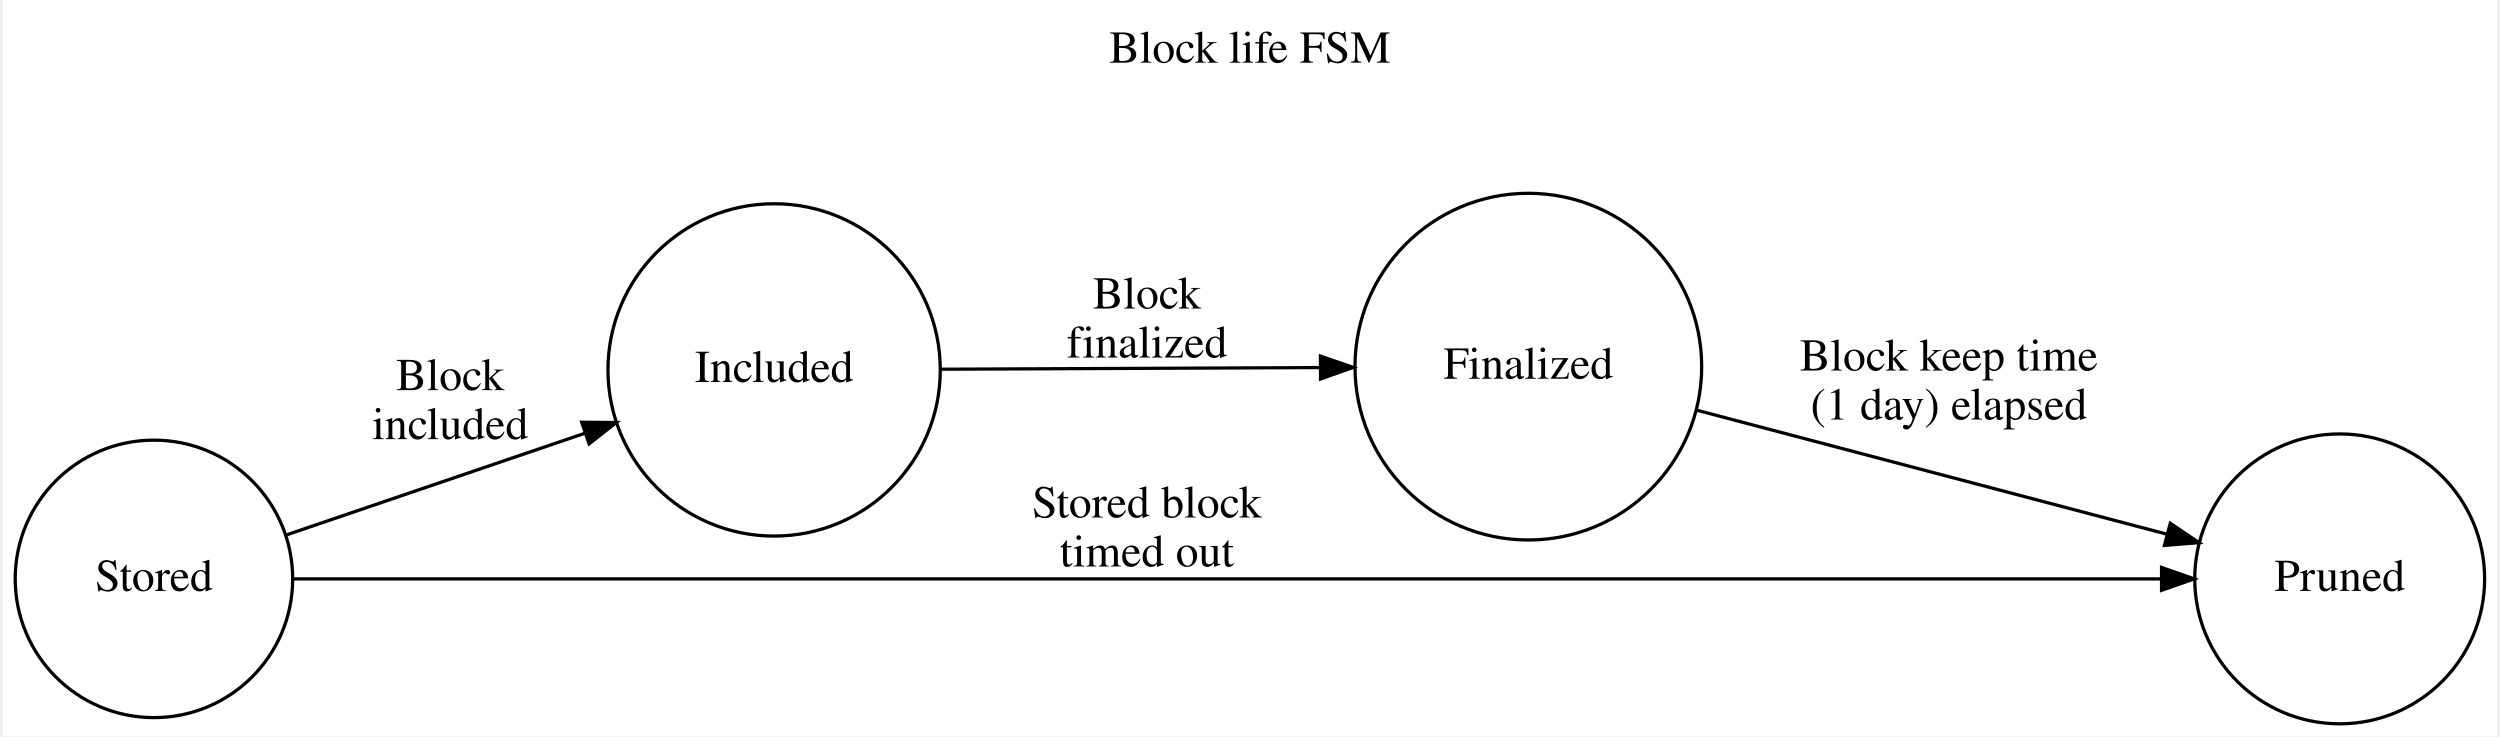
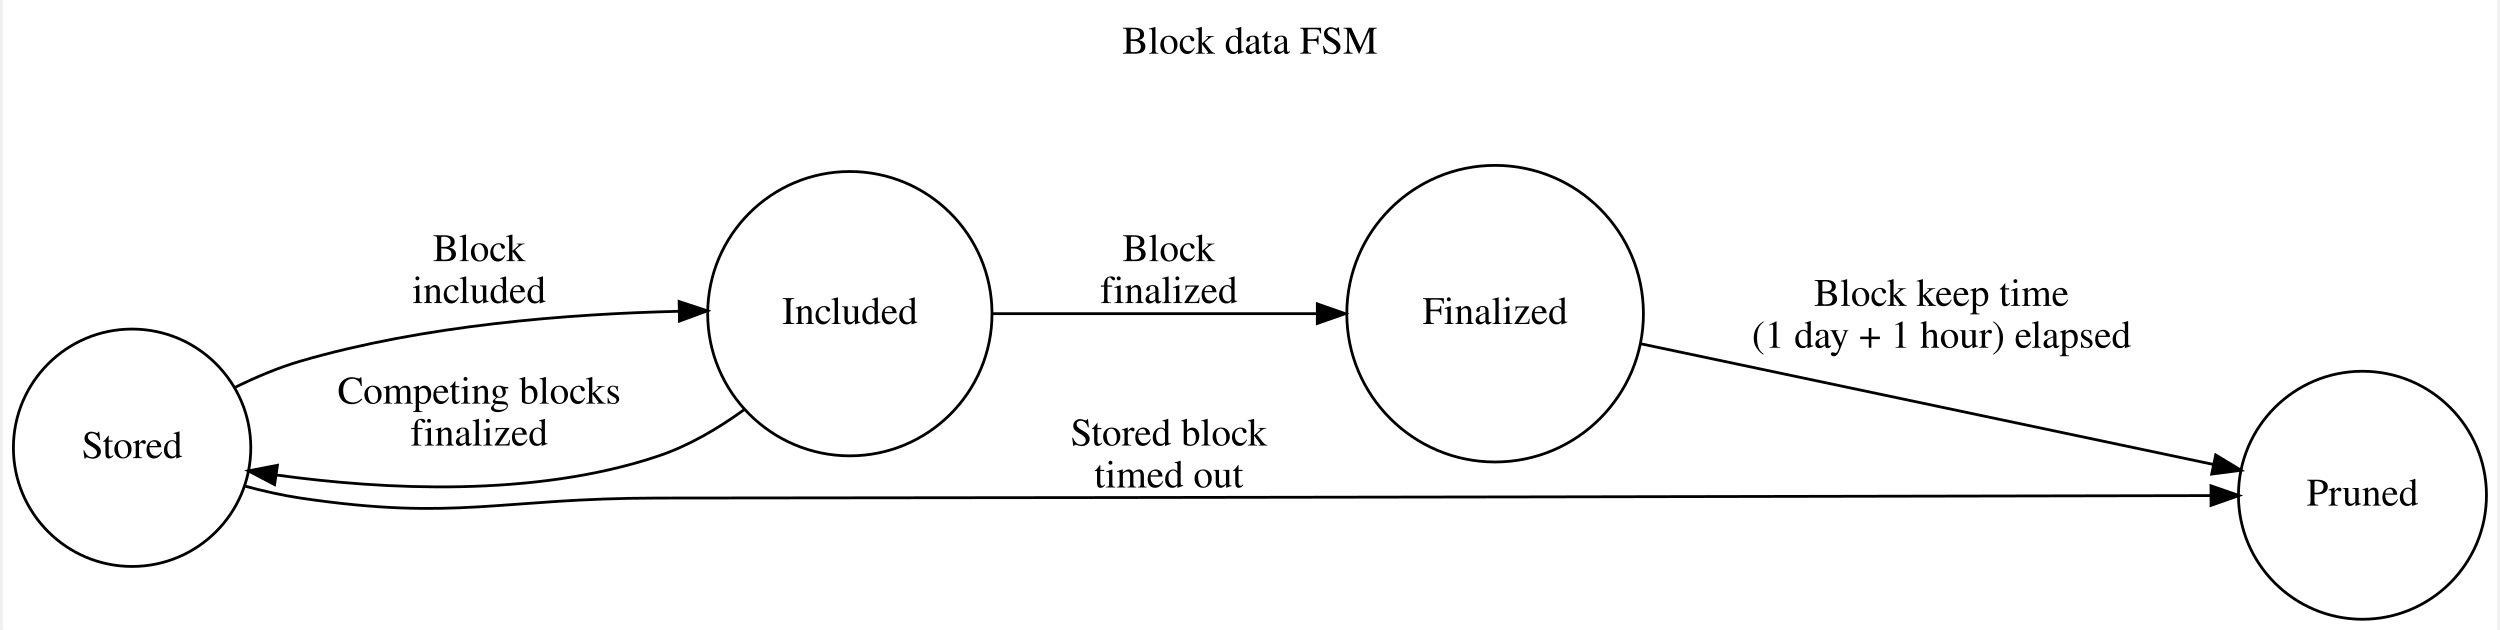
- <svg xmlns="http://www.w3.org/2000/svg" width="764pt" height="225pt" viewBox="0.00 0.00 763.87 225.49">
+ <svg xmlns="http://www.w3.org/2000/svg" width="893pt" height="225pt" viewBox="0.00 0.00 892.87 225.49">
  <g id="graph0" class="graph" transform="scale(1 1) rotate(0) translate(4 221.49)">
-     <polygon fill="white" stroke="transparent" points="-4,4 -4,-221.49 759.87,-221.49 759.87,4 -4,4" />
-     <text text-anchor="middle" x="377.93" y="-202.29" font-family="Times,serif" font-size="14.00">Block life FSM</text>
+     <polygon fill="white" stroke="transparent" points="-4,4 -4,-221.49 888.87,-221.49 888.87,4 -4,4" />
+     <text text-anchor="middle" x="442.43" y="-202.29" font-family="Times,serif" font-size="14.00">Block data FSM</text>
    <g id="node1" class="node">
-       <ellipse fill="none" stroke="black" cx="42.25" cy="-44.2" rx="42.49" ry="42.49" />
-       <text text-anchor="middle" x="42.25" y="-40.5" font-family="Times,serif" font-size="14.00">Stored</text>
+       <ellipse fill="none" stroke="black" cx="42.25" cy="-61.2" rx="42.49" ry="42.49" />
+       <text text-anchor="middle" x="42.25" y="-57.5" font-family="Times,serif" font-size="14.00">Stored</text>
    </g>
    <g id="node2" class="node">
-       <ellipse fill="none" stroke="black" cx="232.19" cy="-108.2" rx="50.89" ry="50.89" />
-       <text text-anchor="middle" x="232.19" y="-104.5" font-family="Times,serif" font-size="14.00">Included</text>
+       <ellipse fill="none" stroke="black" cx="299.19" cy="-109.2" rx="50.89" ry="50.89" />
+       <text text-anchor="middle" x="299.19" y="-105.5" font-family="Times,serif" font-size="14.00">Included</text>
    </g>
    <g id="edge1" class="edge">
-       <path fill="none" stroke="black" d="M82.65,-57.61C109.14,-66.64 144.5,-78.68 174.07,-88.75" />
-       <polygon fill="black" stroke="black" points="173.26,-92.17 183.86,-92.08 175.52,-85.54 173.26,-92.17" />
-       <text text-anchor="middle" x="132.99" y="-102" font-family="Times,serif" font-size="14.00">Block</text>
-       <text text-anchor="middle" x="132.99" y="-87" font-family="Times,serif" font-size="14.00">included</text>
+       <path fill="none" stroke="black" d="M78.95,-82.74C86.5,-86.47 94.58,-89.88 102.49,-92.2 146.66,-105.11 198.64,-109.13 237.92,-110.05" />
+       <polygon fill="black" stroke="black" points="238.08,-113.55 248.14,-110.22 238.2,-106.55 238.08,-113.55" />
+       <text text-anchor="middle" x="166.49" y="-128" font-family="Times,serif" font-size="14.00">Block</text>
+       <text text-anchor="middle" x="166.49" y="-113" font-family="Times,serif" font-size="14.00">included</text>
    </g>
    <g id="node4" class="node">
-       <ellipse fill="none" stroke="black" cx="711.67" cy="-44.2" rx="44.39" ry="44.39" />
-       <text text-anchor="middle" x="711.67" y="-40.5" font-family="Times,serif" font-size="14.00">Pruned</text>
+       <ellipse fill="none" stroke="black" cx="840.67" cy="-44.2" rx="44.39" ry="44.39" />
+       <text text-anchor="middle" x="840.67" y="-40.5" font-family="Times,serif" font-size="14.00">Pruned</text>
    </g>
    <g id="edge2" class="edge">
-       <path fill="none" stroke="black" d="M84.49,-44.2C200.16,-44.2 527.58,-44.2 657.04,-44.2" />
-       <polygon fill="black" stroke="black" points="657.11,-47.7 667.11,-44.2 657.11,-40.7 657.11,-47.7" />
-       <text text-anchor="middle" x="346.38" y="-63" font-family="Times,serif" font-size="14.00">Stored block</text>
-       <text text-anchor="middle" x="346.38" y="-48" font-family="Times,serif" font-size="14.00">timed out</text>
+       <path fill="none" stroke="black" d="M82.39,-47.54C89.03,-45.74 95.9,-44.18 102.49,-43.2 158.76,-34.84 173.6,-43.15 230.49,-43.2 435.96,-43.36 680.42,-43.85 786.35,-44.08" />
+       <polygon fill="black" stroke="black" points="786.45,-47.58 796.46,-44.1 786.47,-40.58 786.45,-47.58" />
+       <text text-anchor="middle" x="413.38" y="-62" font-family="Times,serif" font-size="14.00">Stored block</text>
+       <text text-anchor="middle" x="413.38" y="-47" font-family="Times,serif" font-size="14.00">timed out</text>
+     </g>
+     <g id="edge4" class="edge">
+       <path fill="none" stroke="black" d="M261.66,-75.06C252.18,-68.15 241.52,-61.88 230.49,-58.2 186.06,-43.33 132.31,-46.15 93.81,-51.46" />
+       <polygon fill="black" stroke="black" points="93.26,-48 83.88,-52.93 94.28,-54.93 93.26,-48" />
+       <text text-anchor="middle" x="166.49" y="-77" font-family="Times,serif" font-size="14.00">Competing blocks</text>
+       <text text-anchor="middle" x="166.49" y="-62" font-family="Times,serif" font-size="14.00">finalized</text>
    </g>
    <g id="node3" class="node">
-       <ellipse fill="none" stroke="black" cx="463.18" cy="-109.2" rx="53.09" ry="53.09" />
-       <text text-anchor="middle" x="463.18" y="-105.5" font-family="Times,serif" font-size="14.00">Finalized</text>
+       <ellipse fill="none" stroke="black" cx="530.18" cy="-109.2" rx="53.09" ry="53.09" />
+       <text text-anchor="middle" x="530.18" y="-105.5" font-family="Times,serif" font-size="14.00">Finalized</text>
    </g>
    <g id="edge3" class="edge">
-       <path fill="none" stroke="black" d="M283.16,-108.41C317.32,-108.56 362.86,-108.76 399.46,-108.92" />
-       <polygon fill="black" stroke="black" points="399.51,-112.42 409.53,-108.97 399.54,-105.42 399.51,-112.42" />
-       <text text-anchor="middle" x="346.38" y="-127" font-family="Times,serif" font-size="14.00">Block</text>
-       <text text-anchor="middle" x="346.38" y="-112" font-family="Times,serif" font-size="14.00">finalized</text>
+       <path fill="none" stroke="black" d="M350.16,-109.2C384.32,-109.2 429.86,-109.2 466.46,-109.2" />
+       <polygon fill="black" stroke="black" points="466.53,-112.7 476.53,-109.2 466.53,-105.7 466.53,-112.7" />
+       <text text-anchor="middle" x="413.38" y="-128" font-family="Times,serif" font-size="14.00">Block</text>
+       <text text-anchor="middle" x="413.38" y="-113" font-family="Times,serif" font-size="14.00">finalized</text>
    </g>
-     <g id="edge4" class="edge">
-       <path fill="none" stroke="black" d="M514.95,-95.81C556.97,-84.73 616.4,-69.05 658.73,-57.89" />
-       <polygon fill="black" stroke="black" points="659.79,-61.23 668.56,-55.3 658,-54.46 659.79,-61.23" />
-       <text text-anchor="middle" x="591.97" y="-108" font-family="Times,serif" font-size="14.00">Block keep time</text>
-       <text text-anchor="middle" x="591.97" y="-93" font-family="Times,serif" font-size="14.00">(1 day) elapsed</text>
+     <g id="edge5" class="edge">
+       <path fill="none" stroke="black" d="M582.47,-98.39C639.2,-86.44 730.12,-67.28 787.29,-55.23" />
+       <polygon fill="black" stroke="black" points="788.14,-58.63 797.21,-53.14 786.7,-51.78 788.14,-58.63" />
+       <text text-anchor="middle" x="689.97" y="-112" font-family="Times,serif" font-size="14.00">Block keep time</text>
+       <text text-anchor="middle" x="689.97" y="-97" font-family="Times,serif" font-size="14.00">(1 day + 1 hour) elapsed</text>
    </g>
  </g>
</svg>
